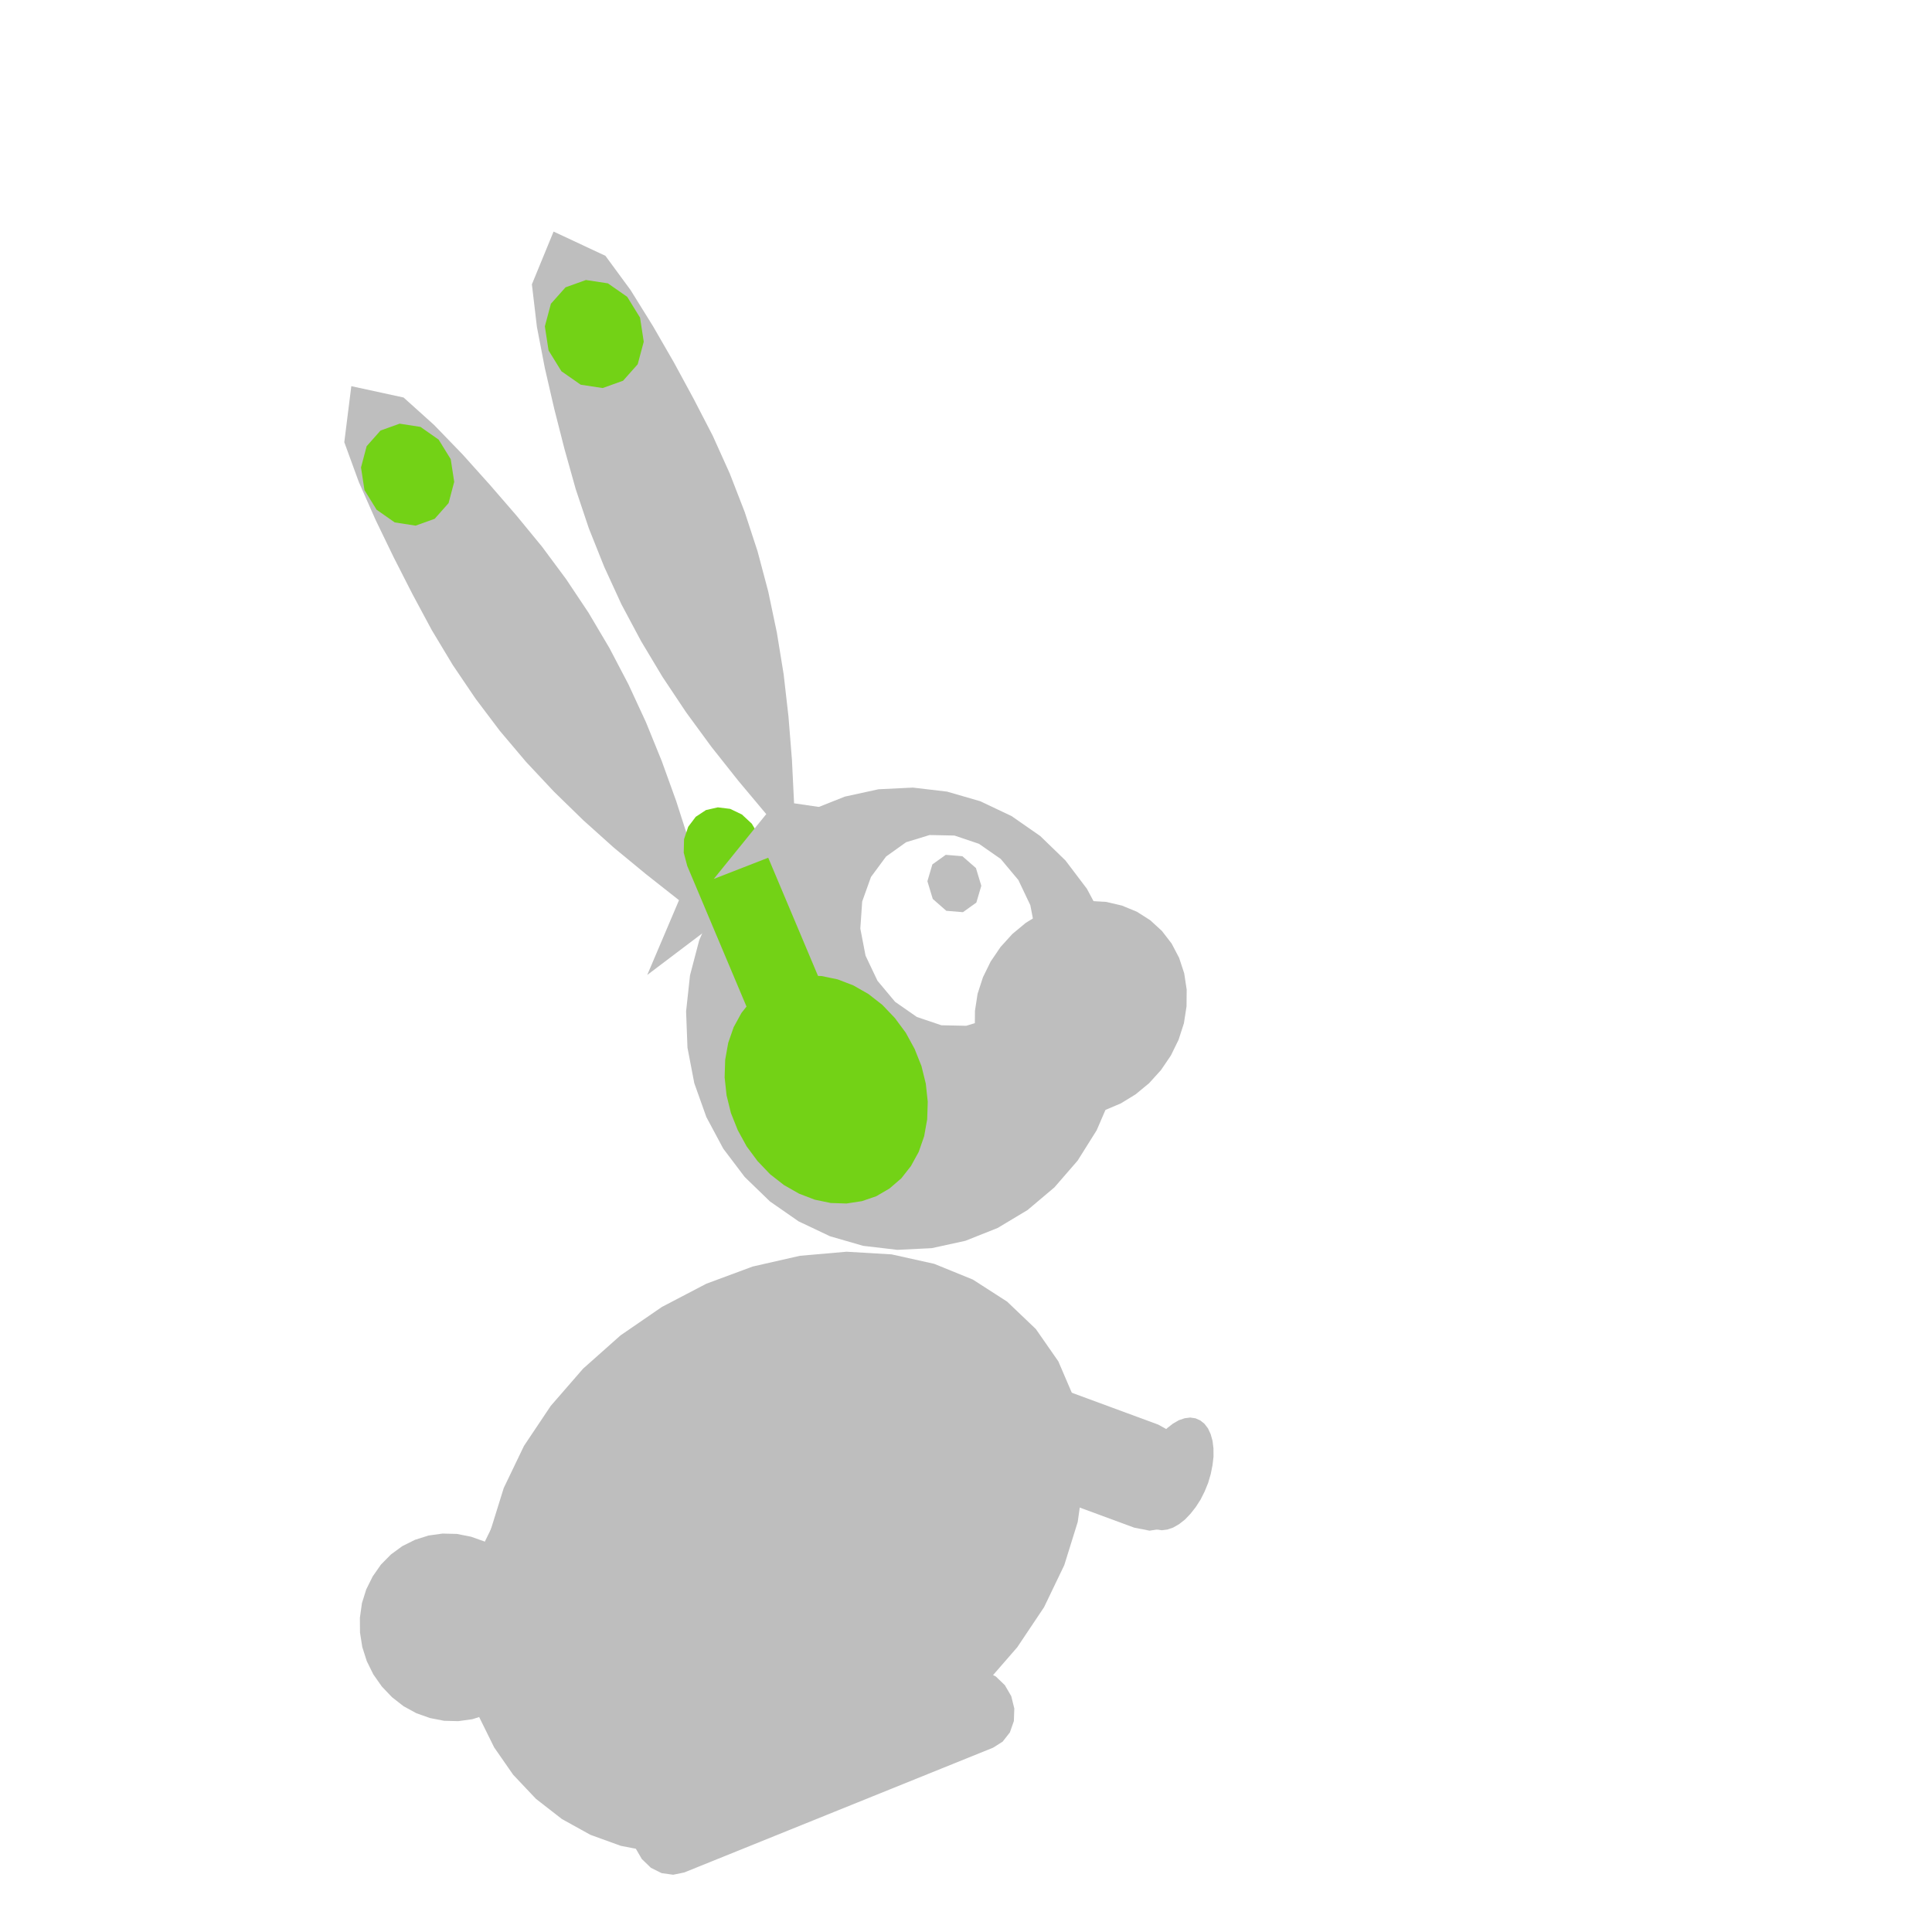
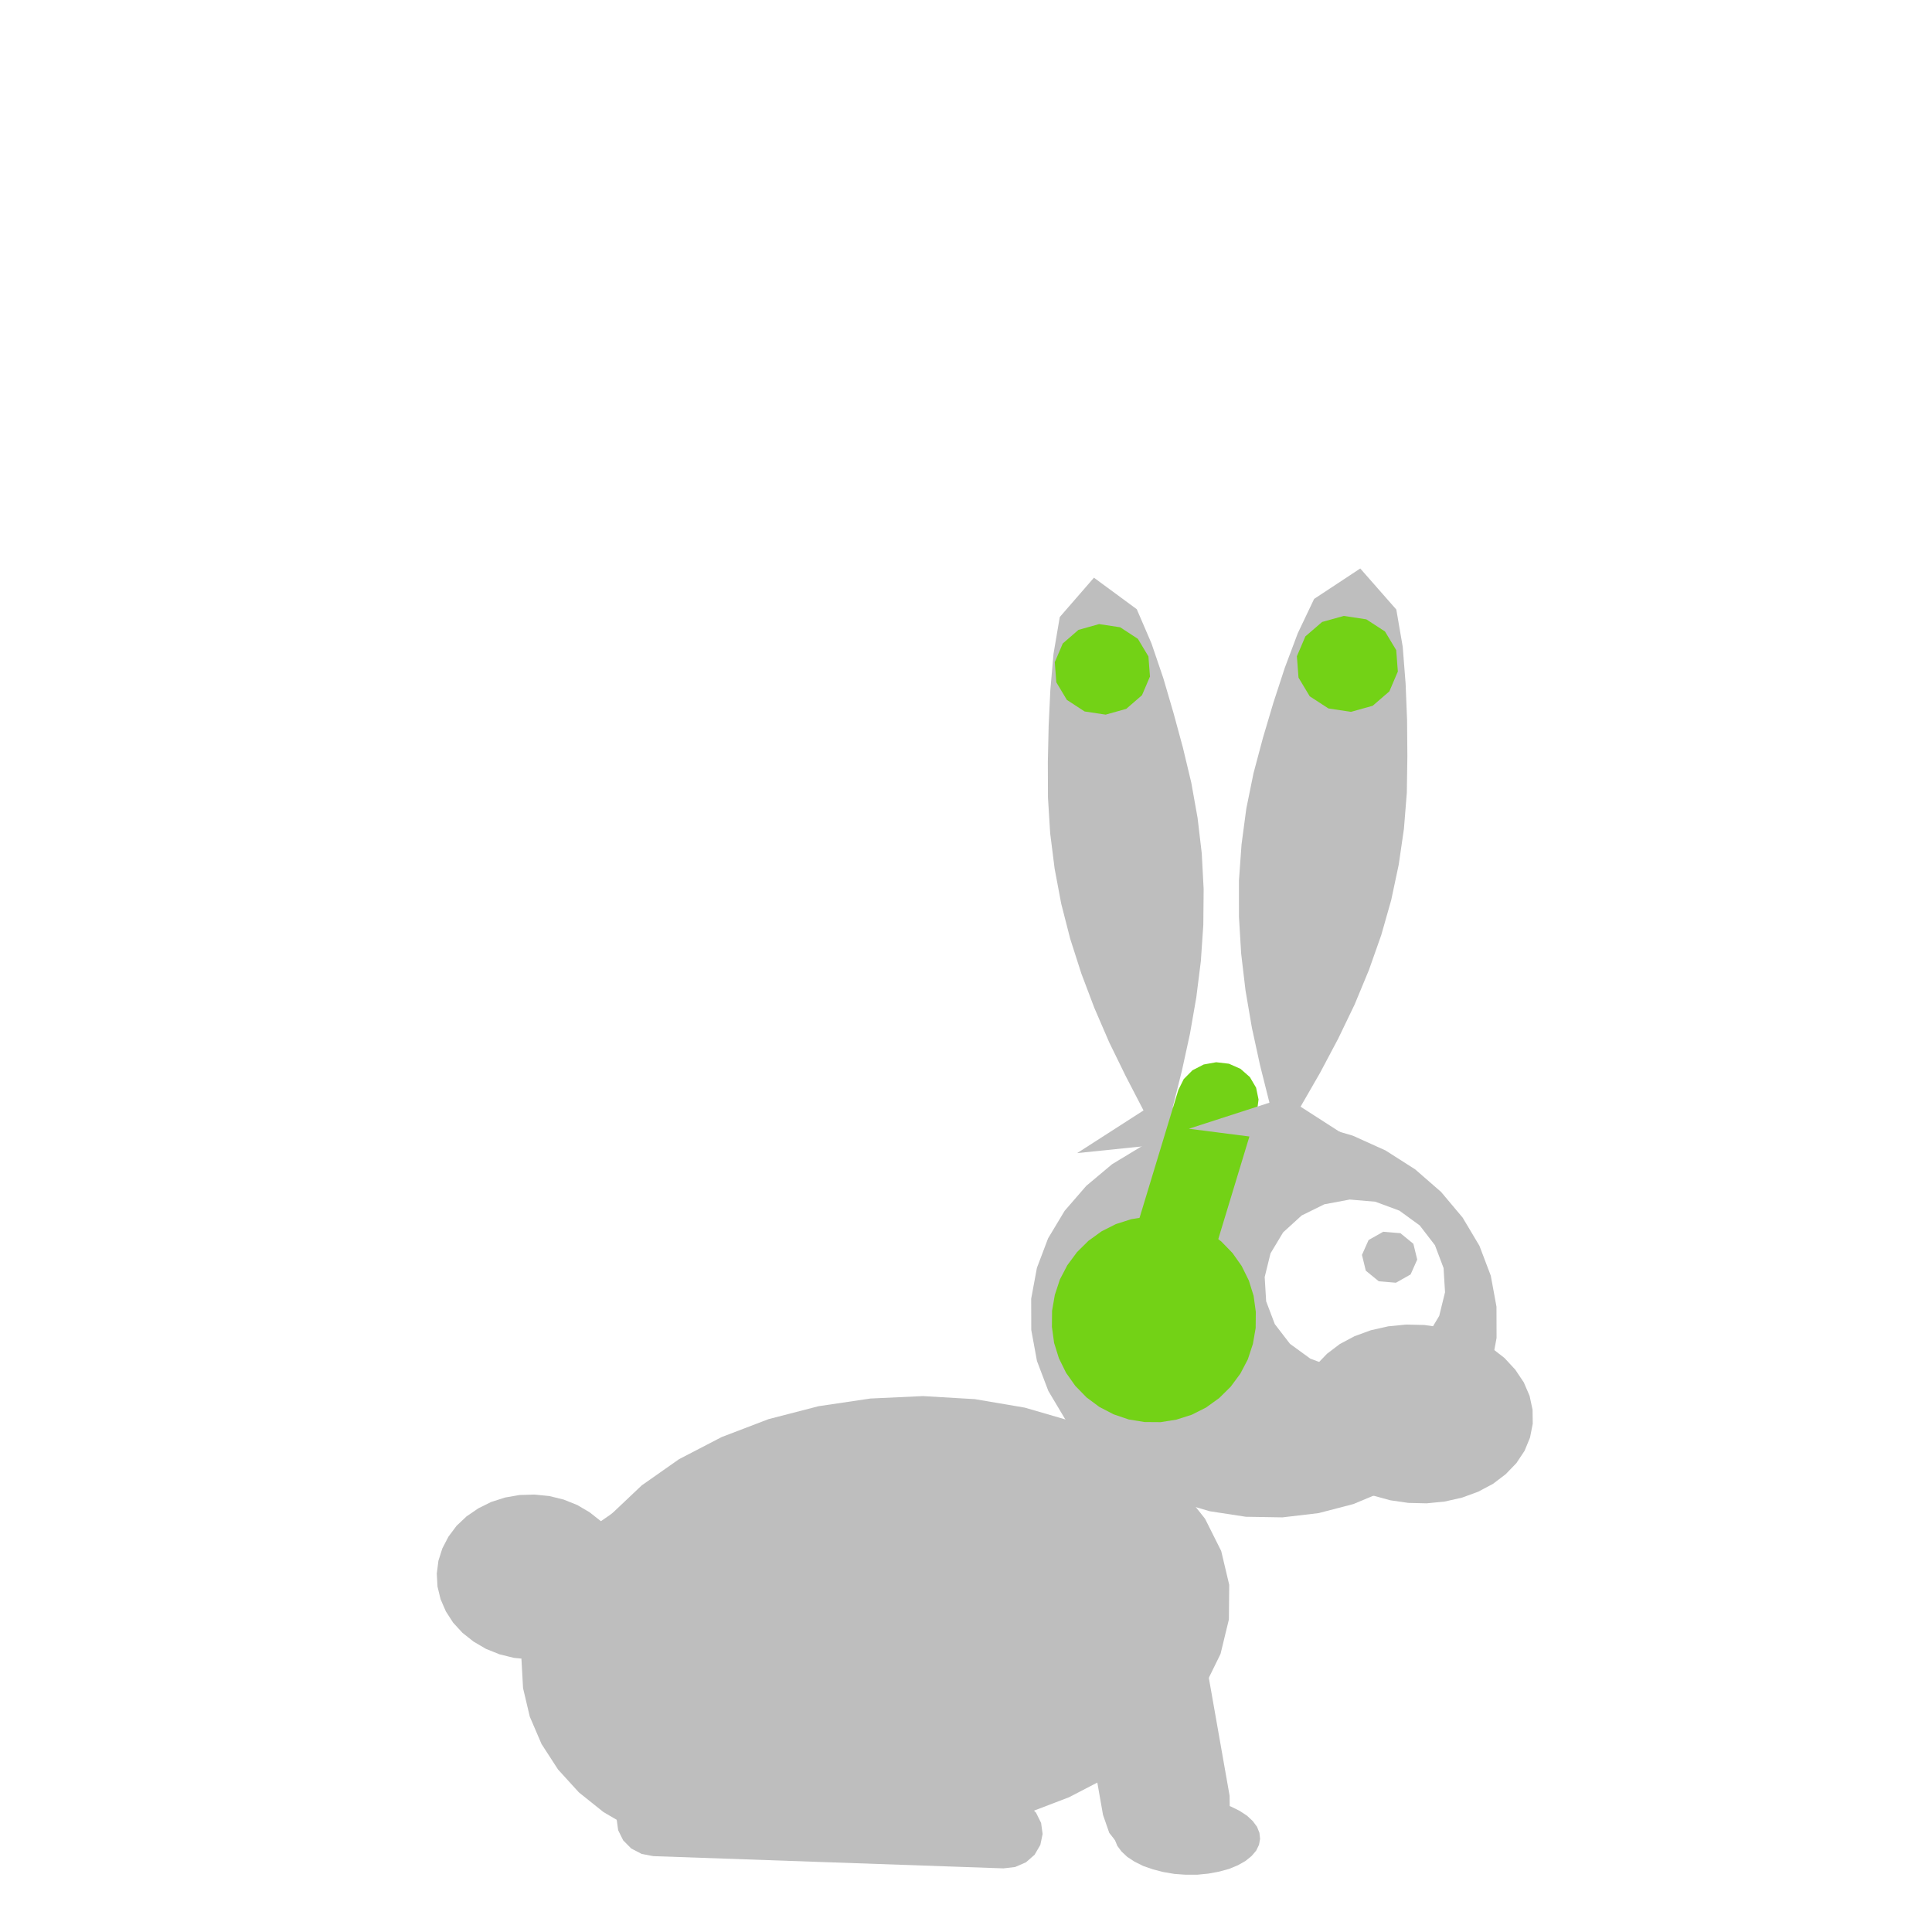
<svg xmlns="http://www.w3.org/2000/svg" viewBox="-20 -31 135 135">
-   <g transform="translate(0 -6.70)">
-     <g transform="translate(0 0) translate(44 100) rotate(-22) scale(0.97 1.1) translate(-44 -100)">
+   <g transform="translate(0 -0.66)">
+     <g transform="translate(0 0) translate(44 100) rotate(2) scale(1.02 0.96) translate(-44 -100)">
      <g transform="translate(0 0) rotate(0 19 80)">
        <path fill="#bebebe" fill-rule="evenodd" d="M 23.50 80.00 L 23.42 80.94 L 23.18 81.85 L 22.79 82.72 L 22.26 83.53 L 21.60 84.24 L 20.82 84.85 L 19.95 85.35 L 19.01 85.71 L 18.02 85.93 L 17.00 86.00 L 15.98 85.93 L 14.99 85.71 L 14.05 85.35 L 13.18 84.85 L 12.40 84.24 L 11.74 83.53 L 11.21 82.72 L 10.82 81.85 L 10.58 80.94 L 10.50 80.00 L 10.58 79.06 L 10.82 78.15 L 11.21 77.28 L 11.74 76.47 L 12.40 75.76 L 13.18 75.15 L 14.05 74.65 L 14.99 74.29 L 15.98 74.07 L 17.00 74.00 L 18.02 74.07 L 19.01 74.29 L 19.95 74.65 L 20.82 75.15 L 21.60 75.76 L 22.26 76.47 L 22.79 77.28 L 23.18 78.15 L 23.42 79.06 Z" />
      </g>
      <g transform="translate(0 0) rotate(0 31 86)">
        <path fill="#bebebe" fill-rule="evenodd" d="M 45.50 86.00 L 45.32 88.11 L 44.79 90.17 L 43.92 92.13 L 42.73 93.94 L 41.25 95.55 L 39.52 96.92 L 37.58 98.03 L 35.48 98.84 L 33.27 99.33 L 31.00 99.50 L 28.73 99.33 L 26.52 98.84 L 24.42 98.03 L 22.48 96.92 L 20.75 95.55 L 19.27 93.94 L 18.08 92.13 L 17.21 90.17 L 16.68 88.11 L 16.50 86.00 L 16.68 83.89 L 17.21 81.83 L 18.08 79.87 L 19.27 78.06 L 20.75 76.45 L 22.48 75.08 L 24.42 73.97 L 26.52 73.16 L 28.73 72.67 L 31.00 72.50 L 33.27 72.67 L 35.48 73.16 L 37.58 73.97 L 39.52 75.08 L 41.25 76.45 L 42.73 78.06 L 43.92 79.87 L 44.79 81.83 L 45.32 83.89 Z" />
        <path fill="#bebebe" fill-rule="evenodd" d="M 50.00 94.80 L 50.80 94.93 L 51.53 95.30 L 52.10 95.87 L 52.47 96.60 L 52.60 97.40 L 52.47 98.20 L 52.10 98.93 L 51.53 99.50 L 50.80 99.87 L 50.00 100.00 L 26.00 100.00 L 25.20 99.87 L 24.47 99.50 L 23.90 98.93 L 23.53 98.20 L 23.40 97.40 L 23.53 96.60 L 23.90 95.87 L 24.47 95.30 L 25.20 94.93 L 26.00 94.80 Z" />
      </g>
      <path fill="#bebebe" fill-rule="evenodd" d="M 64.78 78.80 L 64.84 81.32 L 64.35 83.85 L 63.30 86.34 L 61.74 88.72 L 59.68 90.94 L 57.19 92.94 L 54.32 94.66 L 51.16 96.08 L 47.76 97.15 L 44.23 97.84 L 40.64 98.15 L 37.08 98.06 L 33.64 97.57 L 30.41 96.70 L 27.47 95.47 L 24.88 93.90 L 22.72 92.05 L 21.03 89.94 L 19.85 87.64 L 19.22 85.20 L 19.16 82.68 L 19.65 80.15 L 20.70 77.66 L 22.26 75.28 L 24.32 73.06 L 26.81 71.06 L 29.68 69.34 L 32.84 67.92 L 36.24 66.85 L 39.77 66.16 L 43.36 65.85 L 46.92 65.94 L 50.36 66.43 L 53.59 67.30 L 56.53 68.53 L 59.12 70.10 L 61.28 71.95 L 62.97 74.06 L 64.15 76.36 Z" />
-       <g transform="translate(0 0) rotate(-40 58 80) translate(58 80) scale(0.8 0.8) translate(-58 -80)">
+       <g transform="translate(0 0) rotate(0 58 80)">
        <path fill="#bebebe" fill-rule="evenodd" d="M 65.31 94.14 L 65.37 95.51 L 65.00 96.84 L 64.23 97.98 L 63.15 98.84 L 61.86 99.31 L 60.49 99.37 L 59.16 99.00 L 58.02 98.23 L 57.16 97.15 L 56.69 95.86 L 53.69 80.86 L 53.63 79.49 L 54.00 78.16 L 54.77 77.02 L 55.85 76.16 L 57.14 75.69 L 58.51 75.63 L 59.84 76.00 L 60.98 76.77 L 61.84 77.85 L 62.31 79.14 Z" />
        <path fill="#bebebe" fill-rule="evenodd" d="M 67.50 97.20 L 67.44 97.64 L 67.26 98.07 L 66.96 98.47 L 66.55 98.85 L 66.04 99.18 L 65.44 99.47 L 64.77 99.69 L 64.05 99.86 L 63.28 99.97 L 62.50 100.00 L 61.72 99.97 L 60.95 99.86 L 60.23 99.69 L 59.56 99.47 L 58.96 99.18 L 58.45 98.85 L 58.04 98.47 L 57.74 98.07 L 57.56 97.64 L 57.50 97.20 L 57.56 96.76 L 57.74 96.33 L 58.04 95.93 L 58.45 95.55 L 58.96 95.22 L 59.56 94.93 L 60.23 94.71 L 60.95 94.54 L 61.72 94.43 L 62.50 94.40 L 63.28 94.43 L 64.05 94.54 L 64.77 94.71 L 65.44 94.93 L 66.04 95.22 L 66.55 95.55 L 66.96 95.93 L 67.26 96.33 L 67.44 96.76 Z" />
      </g>
-       <g transform="translate(0 -2) rotate(-12 60 68)">
-         <g transform="translate(0 0) rotate(14 58 46)">
+       <g transform="translate(0 1) rotate(3 60 68)">
+         <g transform="translate(0 0) rotate(4 58 46)">
          <path fill="#bebebe" fill-rule="evenodd" d="M 63.67 44.44 L 58.28 43.23 L 58.49 40.49 L 58.62 37.76 L 58.64 35.07 L 58.54 32.41 L 58.30 29.78 L 57.92 27.20 L 57.39 24.65 L 56.71 22.15 L 55.89 19.69 L 54.93 17.26 L 53.90 14.86 L 52.82 12.47 L 51.63 10.10 L 50.25 7.80 L 47.00 6.00 L 47.00 6.00 L 45.13 9.20 L 45.12 11.90 L 45.31 14.53 L 45.60 17.14 L 45.95 19.74 L 46.36 22.31 L 46.91 24.85 L 47.61 27.35 L 48.45 29.80 L 49.45 32.22 L 50.59 34.59 L 51.86 36.93 L 53.25 39.24 L 54.76 41.51 L 56.34 43.77 L 52.33 47.56 Z" />
          <path class="success" fill="#73d216" d="M 51.90 12.50 L 51.57 13.93 L 50.66 15.08 L 49.33 15.72 L 47.87 15.72 L 46.54 15.08 L 45.63 13.93 L 45.30 12.50 L 45.63 11.07 L 46.54 9.92 L 47.87 9.28 L 49.33 9.28 L 50.66 9.92 L 51.57 11.07 Z" />
        </g>
        <path fill="#bebebe" fill-rule="evenodd" d="M 82.00 58.00 L 81.80 60.27 L 81.22 62.48 L 80.26 64.58 L 78.94 66.52 L 77.31 68.25 L 75.40 69.73 L 73.26 70.92 L 70.94 71.79 L 68.50 72.32 L 66.00 72.50 L 63.50 72.32 L 61.06 71.79 L 58.74 70.92 L 56.60 69.73 L 54.69 68.25 L 53.06 66.52 L 51.74 64.58 L 50.78 62.48 L 50.20 60.27 L 50.00 58.00 L 50.20 55.73 L 50.78 53.52 L 51.74 51.42 L 53.06 49.48 L 54.69 47.75 L 56.60 46.27 L 58.74 45.08 L 61.06 44.21 L 63.50 43.68 L 66.00 43.50 L 68.50 43.68 L 70.94 44.21 L 73.26 45.08 L 75.40 46.27 L 77.31 47.75 L 78.94 49.48 L 80.26 51.42 L 81.22 53.52 L 81.80 55.73 Z M 78.20 55.00 L 77.95 56.75 L 77.22 58.35 L 76.06 59.69 L 74.58 60.64 L 72.88 61.14 L 71.12 61.14 L 69.42 60.64 L 67.94 59.69 L 66.78 58.35 L 66.05 56.75 L 65.80 55.00 L 66.05 53.25 L 66.78 51.65 L 67.94 50.31 L 69.42 49.36 L 71.12 48.86 L 72.88 48.86 L 74.58 49.36 L 76.06 50.31 L 77.22 51.65 L 77.95 53.25 Z M 76.10 52.80 L 75.74 53.92 L 74.79 54.61 L 73.61 54.61 L 72.66 53.92 L 72.30 52.80 L 72.66 51.68 L 73.61 50.99 L 74.79 50.99 L 75.74 51.68 Z" />
        <path fill="#bebebe" fill-rule="evenodd" d="M 85.00 64.00 L 84.90 65.02 L 84.61 66.01 L 84.13 66.95 L 83.47 67.82 L 82.66 68.60 L 81.70 69.26 L 80.63 69.79 L 79.47 70.18 L 78.25 70.42 L 77.00 70.50 L 75.75 70.42 L 74.53 70.18 L 73.37 69.79 L 72.30 69.26 L 71.34 68.60 L 70.53 67.82 L 69.87 66.95 L 69.39 66.01 L 69.10 65.02 L 69.00 64.00 L 69.10 62.98 L 69.39 61.99 L 69.87 61.05 L 70.53 60.18 L 71.34 59.40 L 72.30 58.74 L 73.37 58.21 L 74.53 57.82 L 75.75 57.58 L 77.00 57.50 L 78.25 57.58 L 79.47 57.82 L 80.63 58.21 L 81.70 58.74 L 82.66 59.40 L 83.47 60.18 L 84.13 61.05 L 84.61 61.99 L 84.90 62.98 Z" />
        <path class="success" fill="#73d216" d="M 65.50 58.75 L 65.41 59.92 L 65.16 61.07 L 64.74 62.15 L 64.16 63.16 L 63.45 64.05 L 62.61 64.82 L 61.68 65.43 L 60.66 65.88 L 59.60 66.16 L 58.50 66.25 L 57.40 66.16 L 56.34 65.88 L 55.32 65.43 L 54.39 64.82 L 53.55 64.05 L 52.84 63.16 L 52.26 62.15 L 51.84 61.07 L 51.59 59.92 L 51.50 58.75 L 51.59 57.58 L 51.84 56.43 L 52.26 55.35 L 52.84 54.34 L 53.55 53.45 L 54.39 52.68 L 55.32 52.07 L 56.34 51.62 L 57.40 51.34 L 58.50 51.25 L 59.60 51.34 L 60.66 51.62 L 61.68 52.07 L 62.61 52.68 L 63.45 53.45 L 64.16 54.34 L 64.74 55.35 L 65.16 56.43 L 65.41 57.58 Z" />
        <path class="success" fill="#73d216" d="M 58.75 41.96 L 59.05 41.14 L 59.59 40.45 L 60.32 39.96 L 61.16 39.72 L 62.04 39.75 L 62.86 40.05 L 63.55 40.59 L 64.04 41.32 L 64.28 42.16 L 64.25 43.04 L 62.25 53.29 L 61.95 54.11 L 61.41 54.80 L 60.68 55.29 L 59.84 55.53 L 58.96 55.50 L 58.14 55.20 L 57.45 54.66 L 56.96 53.93 L 56.72 53.09 L 56.75 52.21 Z" />
-         <g transform="translate(0 0) rotate(14 66 45)">
+         <g transform="translate(0 0) rotate(4 66 45)">
          <path fill="#bebebe" fill-rule="evenodd" d="M 72.30 44.85 L 67.01 42.35 L 67.95 39.70 L 68.79 37.05 L 69.52 34.41 L 70.10 31.77 L 70.54 29.13 L 70.82 26.50 L 70.93 23.87 L 70.88 21.25 L 70.67 18.62 L 70.30 16.01 L 69.87 13.39 L 69.36 10.78 L 68.75 8.16 L 67.90 5.56 L 65.00 3.00 L 65.00 3.00 L 62.22 5.69 L 61.50 8.34 L 61.01 10.97 L 60.63 13.61 L 60.32 16.24 L 60.08 18.88 L 59.99 21.50 L 60.07 24.13 L 60.30 26.75 L 60.71 29.37 L 61.27 31.98 L 61.98 34.59 L 62.83 37.20 L 63.80 39.80 L 64.86 42.40 L 59.70 45.15 Z" />
          <path class="success" fill="#73d216" d="M 68.70 10.00 L 68.35 11.52 L 67.38 12.74 L 65.98 13.41 L 64.42 13.41 L 63.02 12.74 L 62.05 11.52 L 61.70 10.00 L 62.05 8.48 L 63.02 7.26 L 64.42 6.59 L 65.98 6.59 L 67.38 7.26 L 68.35 8.48 Z" />
        </g>
      </g>
    </g>
  </g>
</svg>
